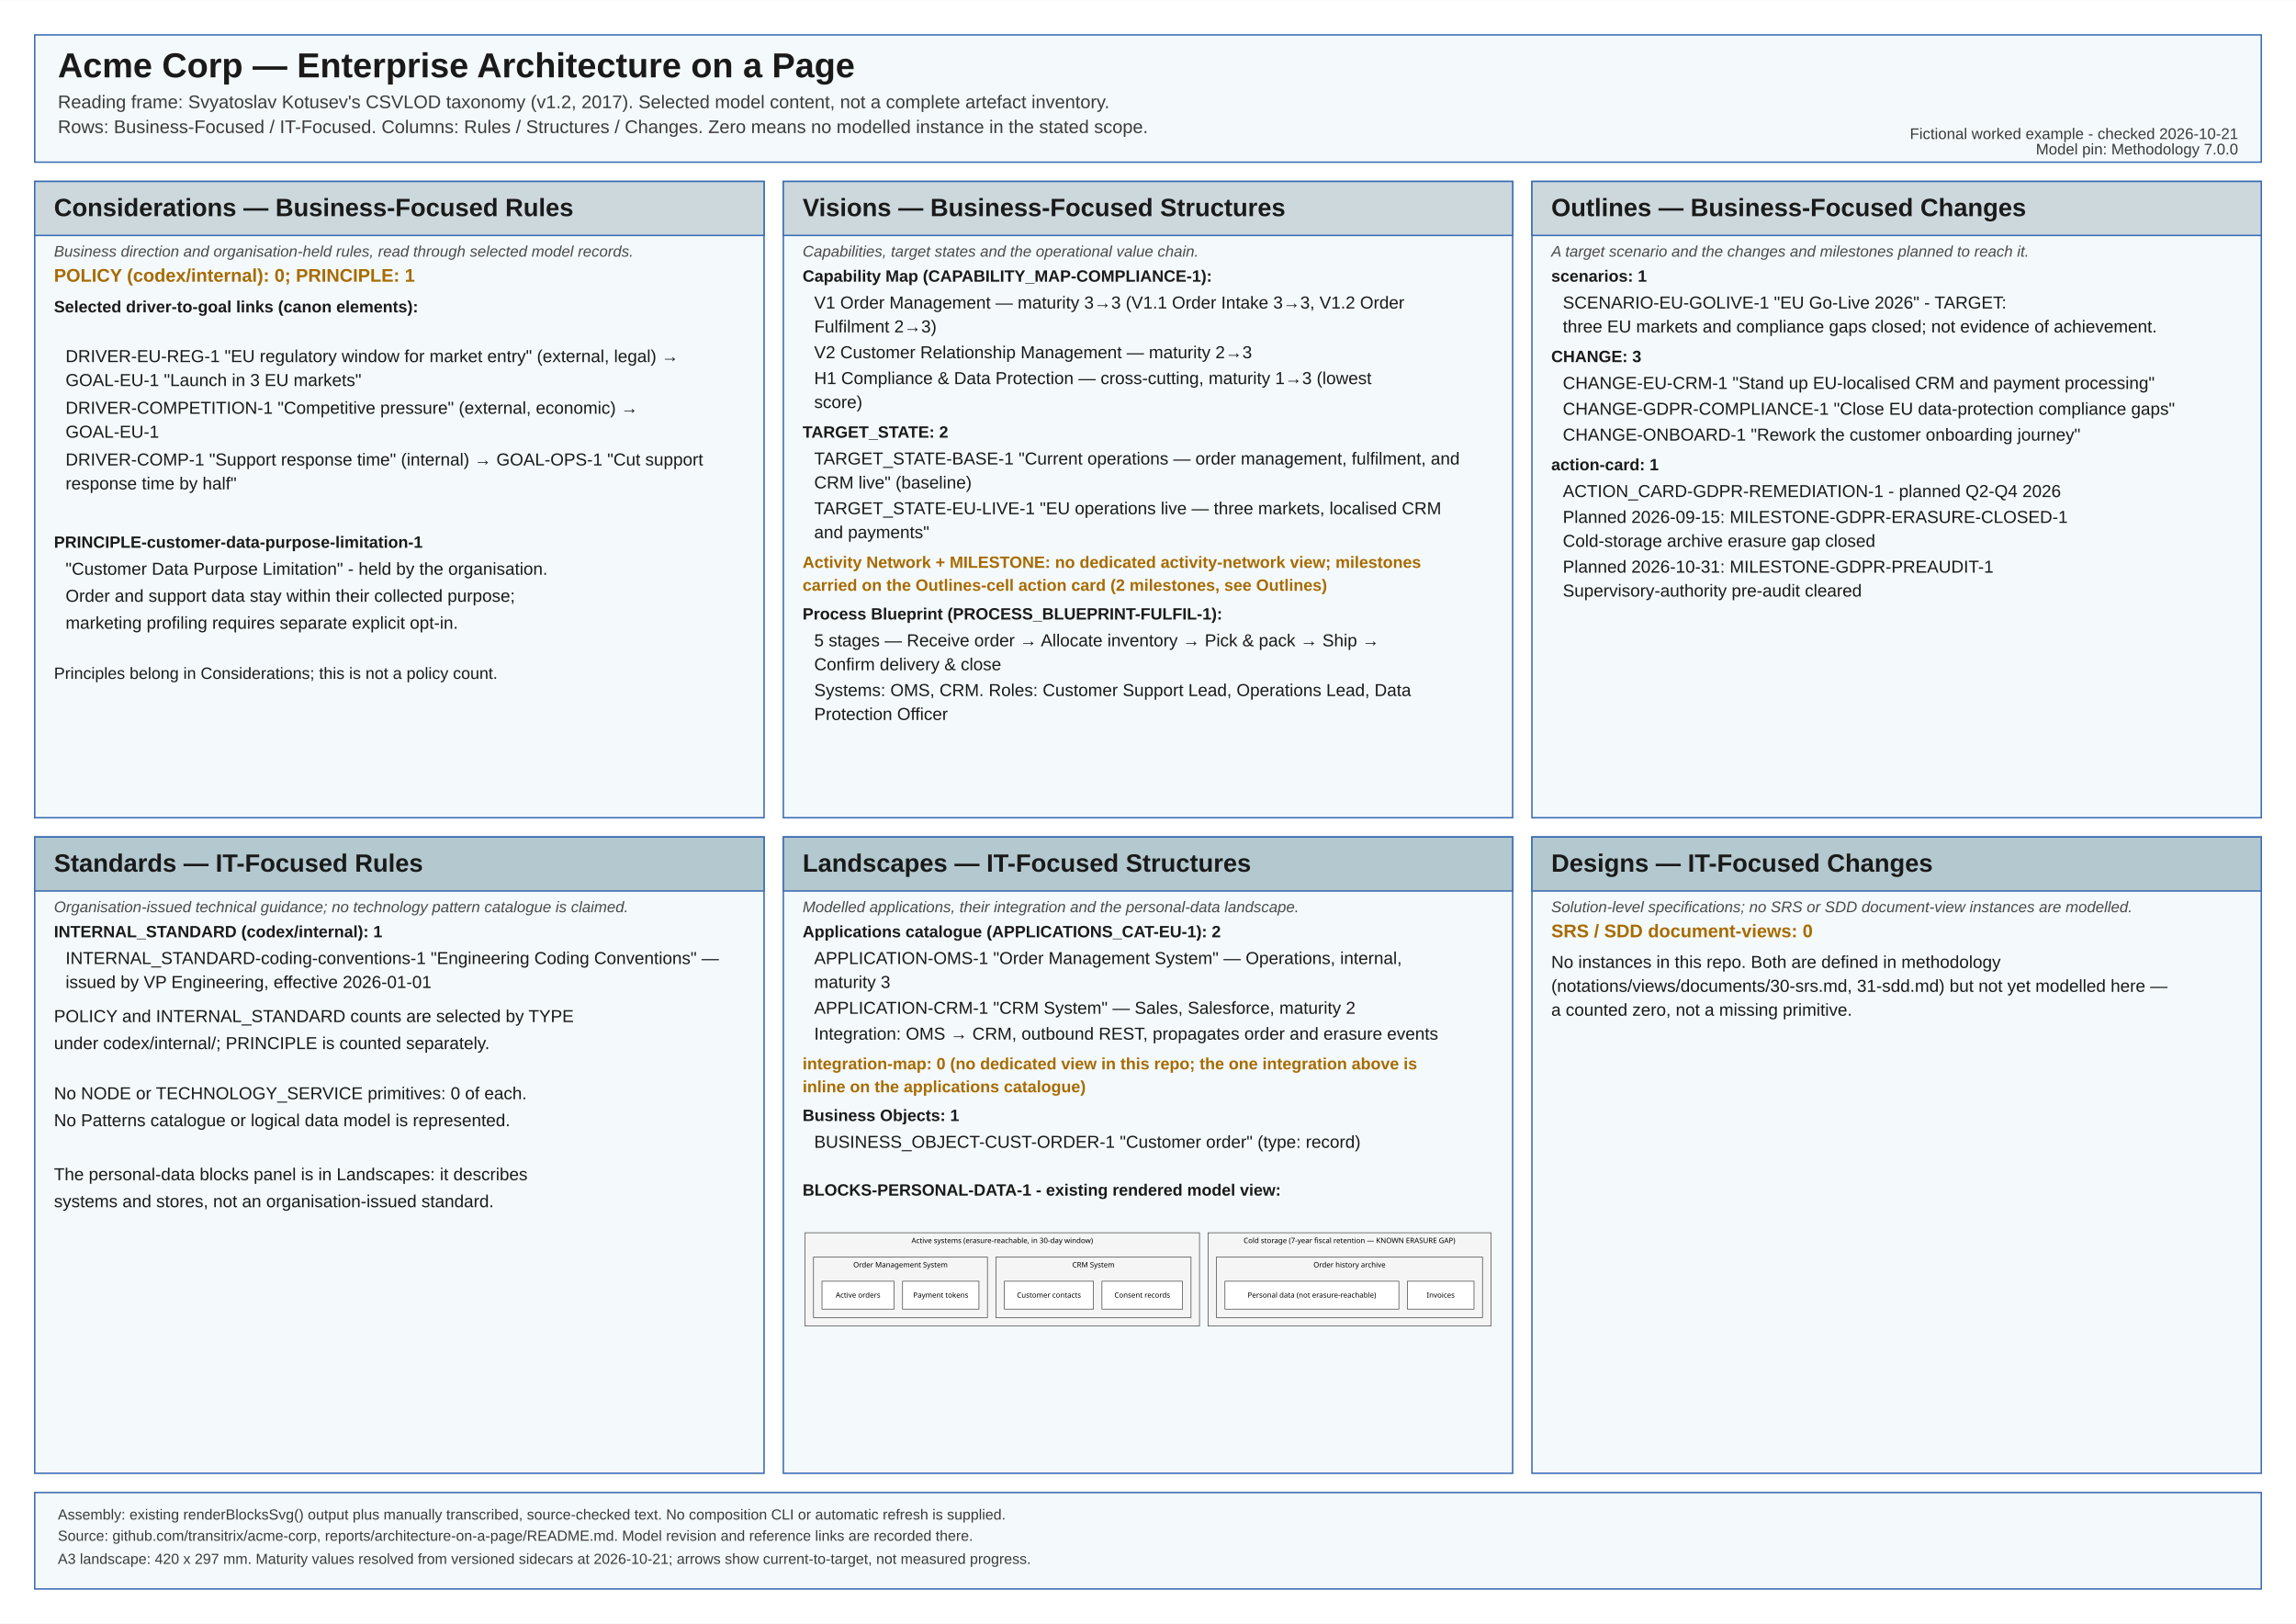
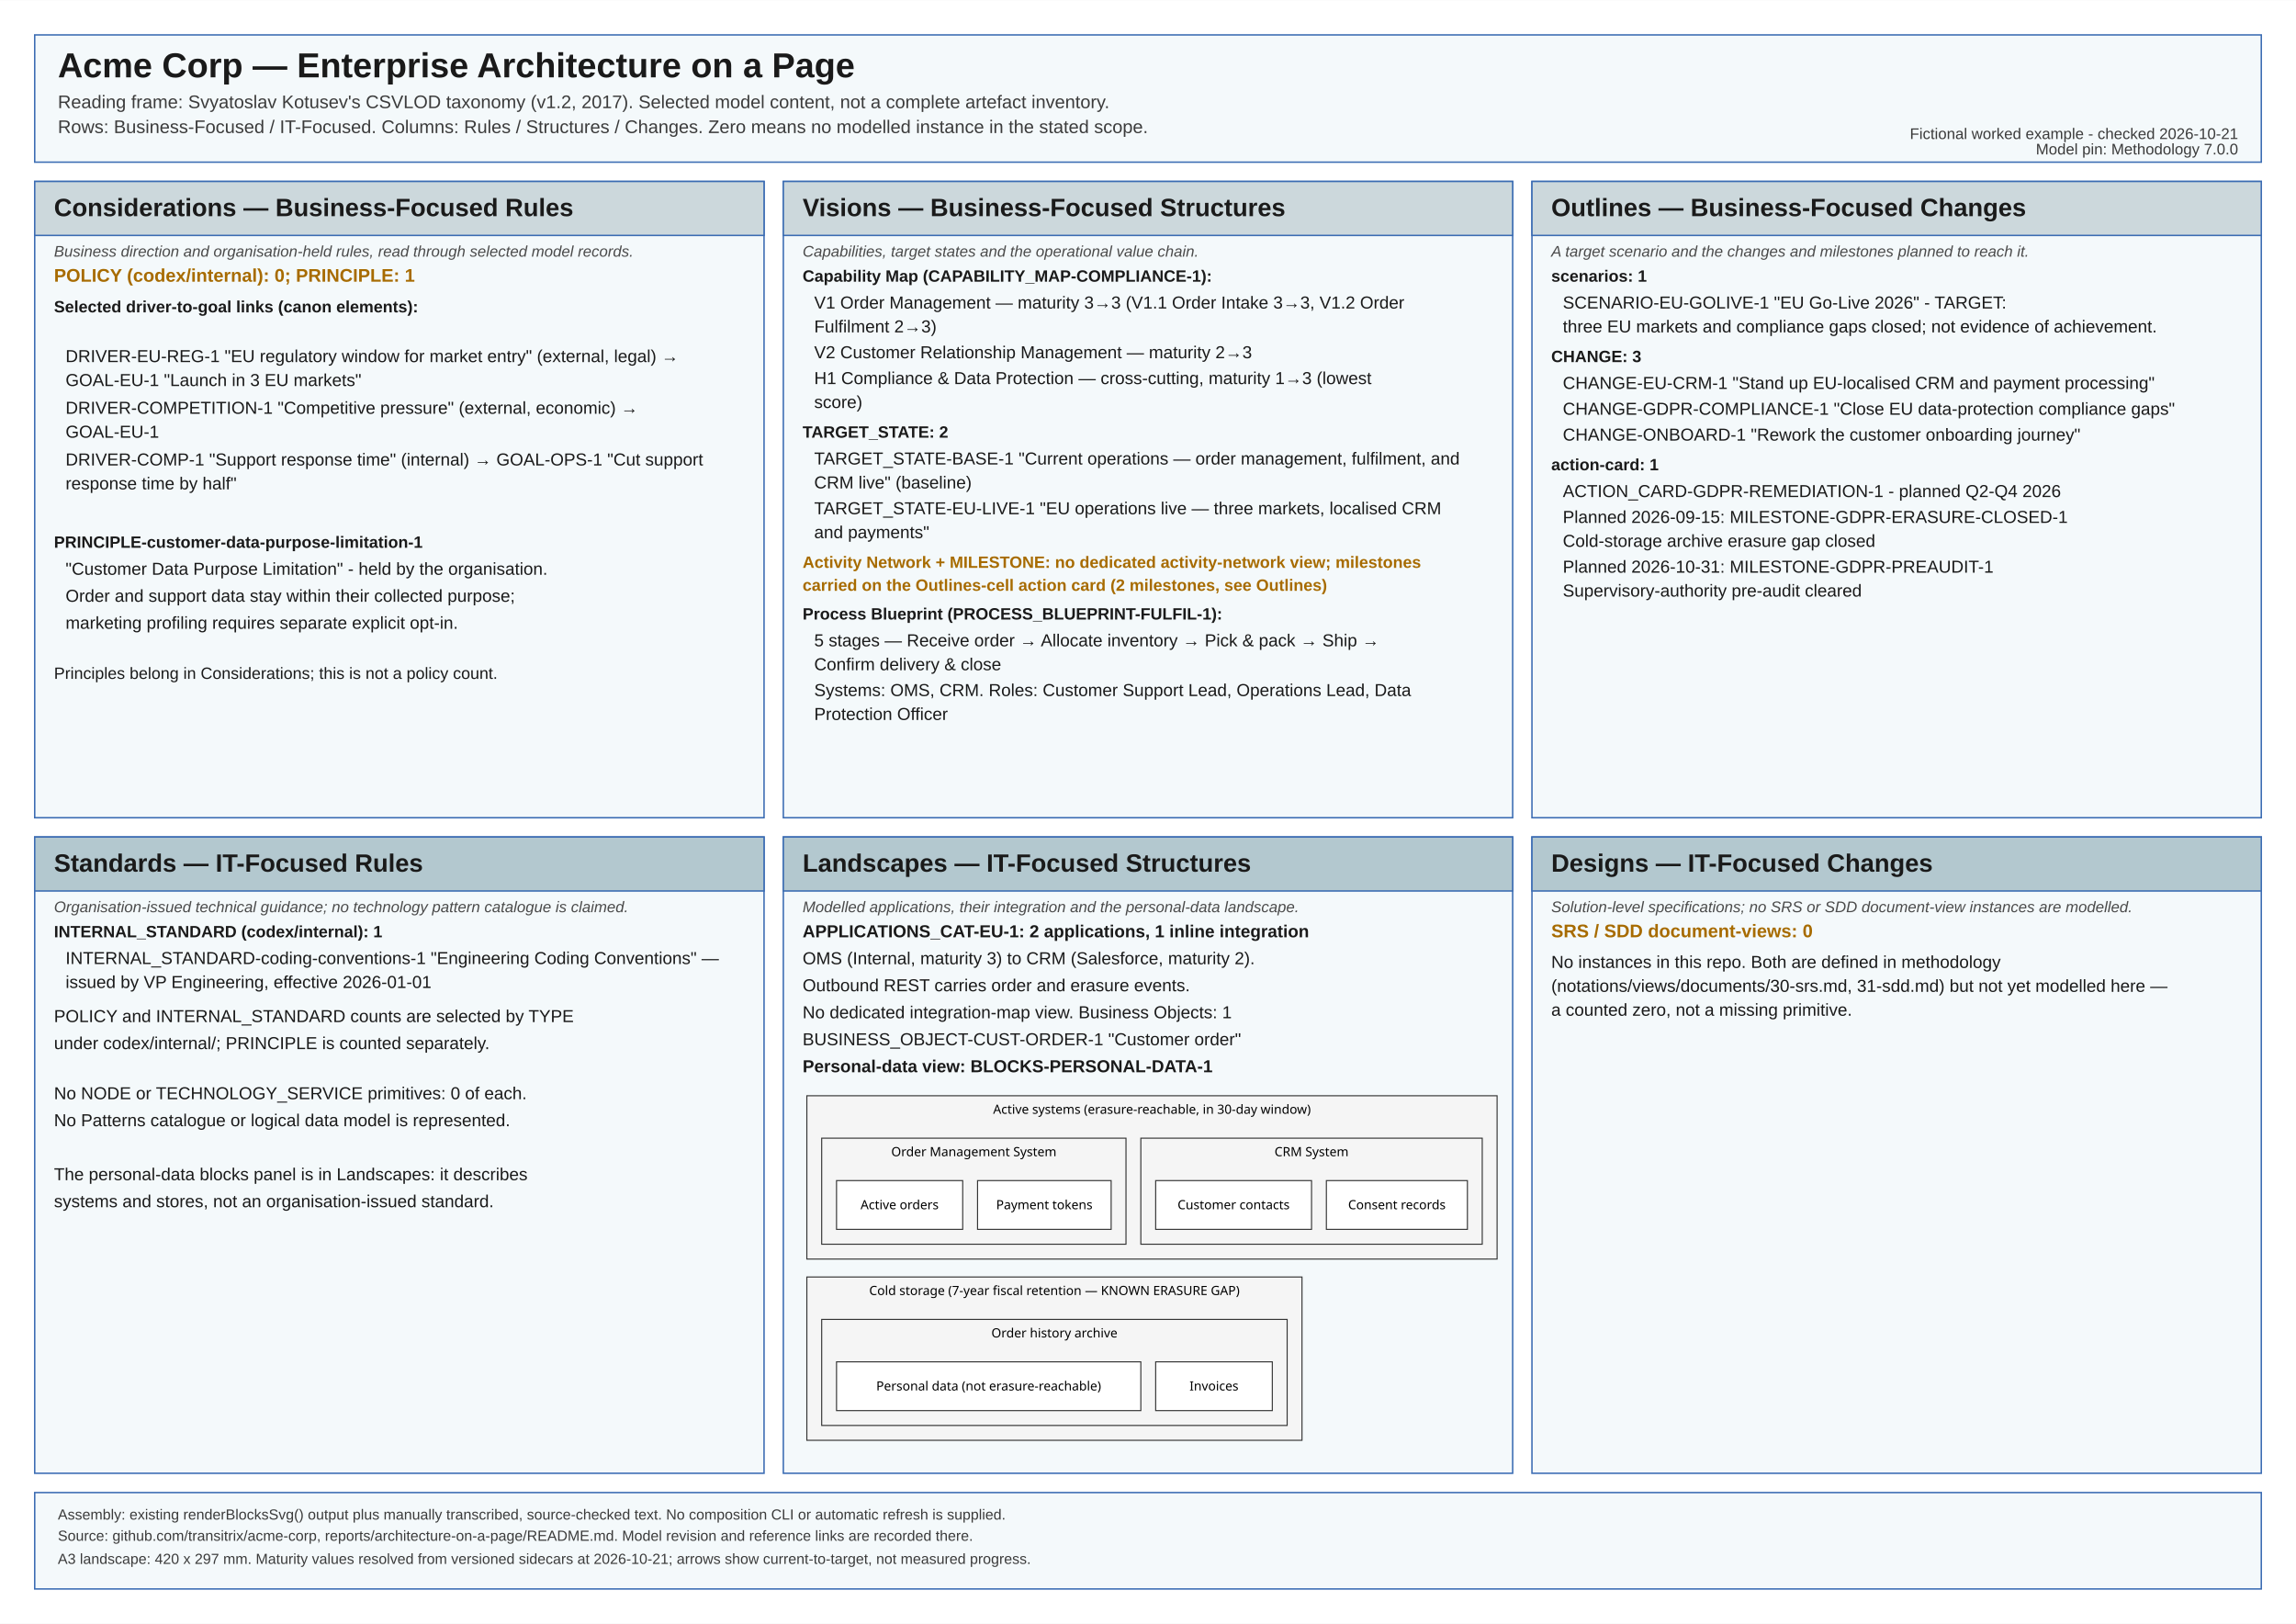
<svg xmlns="http://www.w3.org/2000/svg" width="420mm" height="297mm" viewBox="0 0 1191 842" font-family="Arial, sans-serif" role="img" aria-labelledby="page-title page-description">
  <rect x="0" y="0" width="1191" height="842" fill="#ffffff" />
  <rect x="18" y="18" width="1155" height="66" fill="#f4f9fb" stroke="#3b6cb3" stroke-width="0.75" />
  <text x="30" y="40" font-size="18" font-weight="bold" fill="#1a1a1a">Acme Corp — Enterprise Architecture on a Page</text>
  <text x="30" y="56" font-size="9.5" font-family="Arial, sans-serif" font-weight="normal" fill="#3b3b3b">Reading frame: Svyatoslav Kotusev's CSVLOD taxonomy (v1.2, 2017). Selected model content, not a complete artefact inventory.</text>
  <text x="30" y="68.9" font-size="9.5" font-family="Arial, sans-serif" font-weight="normal" fill="#3b3b3b">Rows: Business-Focused / IT-Focused. Columns: Rules / Structures / Changes. Zero means no modelled instance in the stated scope.</text>
  <text x="1161" y="72" font-size="8" fill="#3b3b3b" text-anchor="end">Fictional worked example - checked 2026-10-21</text>
  <text x="1161" y="80" font-size="8" fill="#3b3b3b" text-anchor="end">Model pin: Methodology 7.0.0</text>
  <rect x="18" y="94" width="378.333" height="330" fill="#f4f9fb" stroke="#3b6cb3" stroke-width="0.75" />
  <rect x="18" y="94" width="378.333" height="28" fill="#ccd8dc" stroke="#3b6cb3" stroke-width="0.75" />
  <text x="28" y="112" font-size="13" font-weight="bold" fill="#1a1a1a">Considerations — Business-Focused Rules</text>
  <text x="28" y="133" font-size="8" font-style="italic" fill="#4a4a4a">Business direction and organisation-held rules, read through selected model records.</text>
  <text x="28" y="146" font-size="9.5" font-family="Arial, sans-serif" font-weight="bold" fill="#a76b00">POLICY (codex/internal): 0; PRINCIPLE: 1</text>
  <text x="28" y="161.9" font-size="8.5" font-family="Arial, sans-serif" font-weight="bold" fill="#1a1a1a">Selected driver-to-goal links (canon elements):</text>
  <text x="34" y="187.7" font-size="9" font-family="Arial, sans-serif" font-weight="normal" fill="#1a1a1a">DRIVER-EU-REG-1 "EU regulatory window for market entry" (external, legal) →</text>
  <text x="34" y="200.1" font-size="9" font-family="Arial, sans-serif" font-weight="normal" fill="#1a1a1a">GOAL-EU-1 "Launch in 3 EU markets"</text>
  <text x="34" y="214.5" font-size="9" font-family="Arial, sans-serif" font-weight="normal" fill="#1a1a1a">DRIVER-COMPETITION-1 "Competitive pressure" (external, economic) →</text>
  <text x="34" y="226.9" font-size="9" font-family="Arial, sans-serif" font-weight="normal" fill="#1a1a1a">GOAL-EU-1</text>
  <text x="34" y="241.3" font-size="9" font-family="Arial, sans-serif" font-weight="normal" fill="#1a1a1a">DRIVER-COMP-1 "Support response time" (internal) → GOAL-OPS-1 "Cut support</text>
  <text x="34" y="253.7" font-size="9" font-family="Arial, sans-serif" font-weight="normal" fill="#1a1a1a">response time by half"</text>
  <rect x="406.333" y="94" width="378.333" height="330" fill="#f4f9fb" stroke="#3b6cb3" stroke-width="0.75" />
  <rect x="406.333" y="94" width="378.333" height="28" fill="#ccd8dc" stroke="#3b6cb3" stroke-width="0.75" />
  <text x="416.333" y="112" font-size="13" font-weight="bold" fill="#1a1a1a">Visions — Business-Focused Structures</text>
  <text x="416.333" y="133" font-size="8" font-style="italic" fill="#4a4a4a">Capabilities, target states and the operational value chain.</text>
  <text x="416.333" y="146" font-size="8.5" font-family="Arial, sans-serif" font-weight="bold" fill="#1a1a1a">Capability Map (CAPABILITY_MAP-COMPLIANCE-1):</text>
  <text x="422.333" y="159.9" font-size="9" font-family="Arial, sans-serif" font-weight="normal" fill="#1a1a1a">V1 Order Management — maturity 3→3 (V1.1 Order Intake 3→3, V1.2 Order</text>
  <text x="422.333" y="172.3" font-size="9" font-family="Arial, sans-serif" font-weight="normal" fill="#1a1a1a">Fulfilment 2→3)</text>
  <text x="422.333" y="185.7" font-size="9" font-family="Arial, sans-serif" font-weight="normal" fill="#1a1a1a">V2 Customer Relationship Management — maturity 2→3</text>
  <text x="422.333" y="199.1" font-size="9" font-family="Arial, sans-serif" font-weight="normal" fill="#1a1a1a">H1 Compliance &amp; Data Protection — cross-cutting, maturity 1→3 (lowest</text>
  <text x="422.333" y="211.5" font-size="9" font-family="Arial, sans-serif" font-weight="normal" fill="#1a1a1a">score)</text>
  <text x="416.333" y="226.9" font-size="8.5" font-family="Arial, sans-serif" font-weight="bold" fill="#1a1a1a">TARGET_STATE: 2</text>
  <text x="422.333" y="240.8" font-size="9" font-family="Arial, sans-serif" font-weight="normal" fill="#1a1a1a">TARGET_STATE-BASE-1 "Current operations — order management, fulfilment, and</text>
  <text x="422.333" y="253.2" font-size="9" font-family="Arial, sans-serif" font-weight="normal" fill="#1a1a1a">CRM live" (baseline)</text>
  <text x="422.333" y="266.6" font-size="9" font-family="Arial, sans-serif" font-weight="normal" fill="#1a1a1a">TARGET_STATE-EU-LIVE-1 "EU operations live — three markets, localised CRM</text>
  <text x="422.333" y="279" font-size="9" font-family="Arial, sans-serif" font-weight="normal" fill="#1a1a1a">and payments"</text>
  <text x="416.333" y="294.4" font-size="8.5" font-family="Arial, sans-serif" font-weight="bold" fill="#a76b00">Activity Network + MILESTONE: no dedicated activity-network view; milestones</text>
  <text x="416.333" y="306.3" font-size="8.5" font-family="Arial, sans-serif" font-weight="bold" fill="#a76b00">carried on the Outlines-cell action card (2 milestones, see Outlines)</text>
  <text x="416.333" y="321.2" font-size="8.5" font-family="Arial, sans-serif" font-weight="bold" fill="#1a1a1a">Process Blueprint (PROCESS_BLUEPRINT-FULFIL-1):</text>
  <text x="422.333" y="335.1" font-size="9" font-family="Arial, sans-serif" font-weight="normal" fill="#1a1a1a">5 stages — Receive order → Allocate inventory → Pick &amp; pack → Ship →</text>
  <text x="422.333" y="347.5" font-size="9" font-family="Arial, sans-serif" font-weight="normal" fill="#1a1a1a">Confirm delivery &amp; close</text>
  <text x="422.333" y="360.9" font-size="9" font-family="Arial, sans-serif" font-weight="normal" fill="#1a1a1a">Systems: OMS, CRM. Roles: Customer Support Lead, Operations Lead, Data</text>
  <text x="422.333" y="373.3" font-size="9" font-family="Arial, sans-serif" font-weight="normal" fill="#1a1a1a">Protection Officer</text>
  <rect x="794.667" y="94" width="378.333" height="330" fill="#f4f9fb" stroke="#3b6cb3" stroke-width="0.75" />
  <rect x="794.667" y="94" width="378.333" height="28" fill="#ccd8dc" stroke="#3b6cb3" stroke-width="0.75" />
  <text x="804.667" y="112" font-size="13" font-weight="bold" fill="#1a1a1a">Outlines — Business-Focused Changes</text>
  <text x="804.667" y="133" font-size="8" font-style="italic" fill="#4a4a4a">A target scenario and the changes and milestones planned to reach it.</text>
  <text x="804.667" y="146" font-size="8.5" font-family="Arial, sans-serif" font-weight="bold" fill="#1a1a1a">scenarios: 1</text>
  <text x="810.667" y="159.9" font-size="9" font-family="Arial, sans-serif" font-weight="normal" fill="#1a1a1a">SCENARIO-EU-GOLIVE-1 "EU Go-Live 2026" - TARGET:</text>
  <text x="810.667" y="172.3" font-size="9" font-family="Arial, sans-serif" font-weight="normal" fill="#1a1a1a">three EU markets and compliance gaps closed; not evidence of achievement.</text>
  <text x="804.667" y="187.7" font-size="8.5" font-family="Arial, sans-serif" font-weight="bold" fill="#1a1a1a">CHANGE: 3</text>
  <text x="810.667" y="201.6" font-size="9" font-family="Arial, sans-serif" font-weight="normal" fill="#1a1a1a">CHANGE-EU-CRM-1 "Stand up EU-localised CRM and payment processing"</text>
  <text x="810.667" y="215" font-size="9" font-family="Arial, sans-serif" font-weight="normal" fill="#1a1a1a">CHANGE-GDPR-COMPLIANCE-1 "Close EU data-protection compliance gaps"</text>
  <text x="810.667" y="228.4" font-size="9" font-family="Arial, sans-serif" font-weight="normal" fill="#1a1a1a">CHANGE-ONBOARD-1 "Rework the customer onboarding journey"</text>
  <text x="804.667" y="243.8" font-size="8.5" font-family="Arial, sans-serif" font-weight="bold" fill="#1a1a1a">action-card: 1</text>
  <text x="810.667" y="257.7" font-size="9" font-family="Arial, sans-serif" font-weight="normal" fill="#1a1a1a">ACTION_CARD-GDPR-REMEDIATION-1 - planned Q2-Q4 2026</text>
  <text x="810.667" y="271.1" font-size="9" font-family="Arial, sans-serif" font-weight="normal" fill="#1a1a1a">Planned 2026-09-15: MILESTONE-GDPR-ERASURE-CLOSED-1</text>
  <text x="810.667" y="283.5" font-size="9" font-family="Arial, sans-serif" font-weight="normal" fill="#1a1a1a">Cold-storage archive erasure gap closed</text>
  <text x="810.667" y="296.9" font-size="9" font-family="Arial, sans-serif" font-weight="normal" fill="#1a1a1a">Planned 2026-10-31: MILESTONE-GDPR-PREAUDIT-1</text>
  <text x="810.667" y="309.3" font-size="9" font-family="Arial, sans-serif" font-weight="normal" fill="#1a1a1a">Supervisory-authority pre-audit cleared</text>
  <rect x="18" y="434" width="378.333" height="330" fill="#f4f9fb" stroke="#3b6cb3" stroke-width="0.75" />
  <rect x="18" y="434" width="378.333" height="28" fill="#b3c8cf" stroke="#3b6cb3" stroke-width="0.75" />
  <text x="28" y="452" font-size="13" font-weight="bold" fill="#1a1a1a">Standards — IT-Focused Rules</text>
  <text x="28" y="473" font-size="8" font-style="italic" fill="#4a4a4a">Organisation-issued technical guidance; no technology pattern catalogue is claimed.</text>
  <text x="28" y="486" font-size="8.5" font-family="Arial, sans-serif" font-weight="bold" fill="#1a1a1a">INTERNAL_STANDARD (codex/internal): 1</text>
  <text x="34" y="499.9" font-size="9" font-family="Arial, sans-serif" font-weight="normal" fill="#1a1a1a">INTERNAL_STANDARD-coding-conventions-1 "Engineering Coding Conventions" —</text>
  <text x="34" y="512.3" font-size="9" font-family="Arial, sans-serif" font-weight="normal" fill="#1a1a1a">issued by VP Engineering, effective 2026-01-01</text>
  <rect x="406.333" y="434" width="378.333" height="330" fill="#f4f9fb" stroke="#3b6cb3" stroke-width="0.75" />
  <rect x="406.333" y="434" width="378.333" height="28" fill="#b3c8cf" stroke="#3b6cb3" stroke-width="0.75" />
  <text x="416.333" y="452" font-size="13" font-weight="bold" fill="#1a1a1a">Landscapes — IT-Focused Structures</text>
  <text x="416.333" y="473" font-size="8" font-style="italic" fill="#4a4a4a">Modelled applications, their integration and the personal-data landscape.</text>
-   <text x="416.333" y="486" font-size="8.5" font-family="Arial, sans-serif" font-weight="bold" fill="#1a1a1a">Applications catalogue (APPLICATIONS_CAT-EU-1): 2</text>
-   <text x="422.333" y="499.9" font-size="9" font-family="Arial, sans-serif" font-weight="normal" fill="#1a1a1a">APPLICATION-OMS-1 "Order Management System" — Operations, internal,</text>
-   <text x="422.333" y="512.3" font-size="9" font-family="Arial, sans-serif" font-weight="normal" fill="#1a1a1a">maturity 3</text>
-   <text x="422.333" y="525.7" font-size="9" font-family="Arial, sans-serif" font-weight="normal" fill="#1a1a1a">APPLICATION-CRM-1 "CRM System" — Sales, Salesforce, maturity 2</text>
-   <text x="422.333" y="539.1" font-size="9" font-family="Arial, sans-serif" font-weight="normal" fill="#1a1a1a">Integration: OMS → CRM, outbound REST, propagates order and erasure events</text>
-   <text x="416.333" y="554.5" font-size="8.5" font-family="Arial, sans-serif" font-weight="bold" fill="#a76b00">integration-map: 0 (no dedicated view in this repo; the one integration above is</text>
-   <text x="416.333" y="566.4" font-size="8.5" font-family="Arial, sans-serif" font-weight="bold" fill="#a76b00">inline on the applications catalogue)</text>
-   <text x="416.333" y="581.3" font-size="8.5" font-family="Arial, sans-serif" font-weight="bold" fill="#1a1a1a">Business Objects: 1</text>
-   <text x="422.333" y="595.2" font-size="9" font-family="Arial, sans-serif" font-weight="normal" fill="#1a1a1a">BUSINESS_OBJECT-CUST-ORDER-1 "Customer order" (type: record)</text>
  <rect x="794.667" y="434" width="378.333" height="330" fill="#f4f9fb" stroke="#3b6cb3" stroke-width="0.75" />
  <rect x="794.667" y="434" width="378.333" height="28" fill="#b3c8cf" stroke="#3b6cb3" stroke-width="0.75" />
  <text x="804.667" y="452" font-size="13" font-weight="bold" fill="#1a1a1a">Designs — IT-Focused Changes</text>
  <text x="804.667" y="473" font-size="8" font-style="italic" fill="#4a4a4a">Solution-level specifications; no SRS or SDD document-view instances are modelled.</text>
  <text x="804.667" y="486" font-size="9.5" font-family="Arial, sans-serif" font-weight="bold" fill="#a76b00">SRS / SDD document-views: 0</text>
  <text x="804.667" y="501.9" font-size="9" font-family="Arial, sans-serif" font-weight="normal" fill="#1a1a1a">No instances in this repo. Both are defined in methodology</text>
  <text x="804.667" y="514.3" font-size="9" font-family="Arial, sans-serif" font-weight="normal" fill="#1a1a1a">(notations/views/documents/30-srs.md, 31-sdd.md) but not yet modelled here —</text>
  <text x="804.667" y="526.7" font-size="9" font-family="Arial, sans-serif" font-weight="normal" fill="#1a1a1a">a counted zero, not a missing primitive.</text>
  <rect x="18" y="774" width="1155" height="50" fill="#f4f9fb" stroke="#3b6cb3" stroke-width="0.75" />
  <text x="30" y="788" font-size="7.6" font-family="Arial, sans-serif" font-weight="normal" fill="#3b3b3b">Assembly: existing renderBlocksSvg() output plus manually transcribed, source-checked text. No composition CLI or automatic refresh is supplied.</text>
  <text x="30" y="799" font-size="7.6" font-family="Arial, sans-serif" font-weight="normal" fill="#3b3b3b">Source: github.com/transitrix/acme-corp, reports/architecture-on-a-page/README.md. Model revision and reference links are recorded there.</text>
  <text x="30" y="811" font-size="7.6" font-family="Arial, sans-serif" font-weight="normal" fill="#3b3b3b">A3 landscape: 420 x 297 mm. Maturity values resolved from versioned sidecars at 2026-10-21; arrows show current-to-target, not measured progress.</text>
  <text x="28" y="284" font-size="8.5" fill="#1a1a1a" font-weight="bold">PRINCIPLE-customer-data-purpose-limitation-1</text>
  <text x="34" y="298" font-size="9" fill="#1a1a1a">"Customer Data Purpose Limitation" - held by the organisation.</text>
  <text x="34" y="312" font-size="9" fill="#1a1a1a">Order and support data stay within their collected purpose;</text>
  <text x="34" y="326" font-size="9" fill="#1a1a1a">marketing profiling requires separate explicit opt-in.</text>
  <text x="28" y="352" font-size="8.5" fill="#1a1a1a">Principles belong in Considerations; this is not a policy count.</text>
  <text x="28" y="530" font-size="9" fill="#1a1a1a">POLICY and INTERNAL_STANDARD counts are selected by TYPE</text>
  <text x="28" y="544" font-size="9" fill="#1a1a1a">under codex/internal/; PRINCIPLE is counted separately.</text>
  <text x="28" y="570" font-size="9" fill="#1a1a1a">No NODE or TECHNOLOGY_SERVICE primitives: 0 of each.</text>
  <text x="28" y="584" font-size="9" fill="#1a1a1a">No Patterns catalogue or logical data model is represented.</text>
  <text x="28" y="612" font-size="9" fill="#1a1a1a">The personal-data blocks panel is in Landscapes: it describes</text>
  <text x="28" y="626" font-size="9" fill="#1a1a1a">systems and stores, not an organisation-issued standard.</text>
-   <text x="416.333" y="620" font-size="8.5" fill="#1a1a1a" font-weight="bold">BLOCKS-PERSONAL-DATA-1 - existing rendered model view:</text>
-   <g transform="translate(416.3333, 638) scale(0.3143275)">
+   <text x="416.333" y="486" font-size="9" fill="#1a1a1a" font-weight="bold">APPLICATIONS_CAT-EU-1: 2 applications, 1 inline integration</text>
+   <text x="416.333" y="500" font-size="9" fill="#1a1a1a">OMS (Internal, maturity 3) to CRM (Salesforce, maturity 2).</text>
+   <text x="416.333" y="514" font-size="9" fill="#1a1a1a">Outbound REST carries order and erasure events.</text>
+   <text x="416.333" y="528" font-size="9" fill="#1a1a1a">No dedicated integration-map view. Business Objects: 1</text>
+   <text x="416.333" y="542" font-size="9" fill="#1a1a1a">BUSINESS_OBJECT-CUST-ORDER-1 "Customer order"</text>
+   <text x="416.333" y="556" font-size="9" fill="#1a1a1a" font-weight="bold">Personal-data view: BLOCKS-PERSONAL-DATA-1</text>
+   <g transform="translate(416.3333, 566) scale(0.55)">
    <rect x="4" y="4" width="651" height="154" fill="#f5f5f5" stroke="#333333" stroke-width="1" />
    <text x="329.5" y="21" font-size="12" font-family="sans-serif" text-anchor="middle">Active systems (erasure-reachable, in 30-day window)</text>
    <rect x="18" y="44" width="287" height="100" fill="#f5f5f5" stroke="#333333" stroke-width="1" />
    <text x="161.5" y="61" font-size="12" font-family="sans-serif" text-anchor="middle">Order Management System</text>
    <rect x="32" y="84" width="119" height="46" fill="#ffffff" stroke="#333333" stroke-width="1" />
    <text x="91.5" y="111" font-size="12" font-family="sans-serif" text-anchor="middle">Active orders</text>
    <rect x="165" y="84" width="126" height="46" fill="#ffffff" stroke="#333333" stroke-width="1" />
    <text x="228" y="111" font-size="12" font-family="sans-serif" text-anchor="middle">Payment tokens</text>
    <rect x="319" y="44" width="322" height="100" fill="#f5f5f5" stroke="#333333" stroke-width="1" />
    <text x="480" y="61" font-size="12" font-family="sans-serif" text-anchor="middle">CRM System</text>
    <rect x="333" y="84" width="147" height="46" fill="#ffffff" stroke="#333333" stroke-width="1" />
    <text x="406.5" y="111" font-size="12" font-family="sans-serif" text-anchor="middle">Customer contacts</text>
    <rect x="494" y="84" width="133" height="46" fill="#ffffff" stroke="#333333" stroke-width="1" />
    <text x="560.5" y="111" font-size="12" font-family="sans-serif" text-anchor="middle">Consent records</text>
-     <rect x="669" y="4" width="467" height="154" fill="#f5f5f5" stroke="#333333" stroke-width="1" />
-     <text x="902.5" y="21" font-size="12" font-family="sans-serif" text-anchor="middle">Cold storage (7-year fiscal retention — KNOWN ERASURE GAP)</text>
-     <rect x="683" y="44" width="439" height="100" fill="#f5f5f5" stroke="#333333" stroke-width="1" />
-     <text x="902.5" y="61" font-size="12" font-family="sans-serif" text-anchor="middle">Order history archive</text>
-     <rect x="697" y="84" width="287" height="46" fill="#ffffff" stroke="#333333" stroke-width="1" />
-     <text x="840.5" y="111" font-size="12" font-family="sans-serif" text-anchor="middle">Personal data (not erasure-reachable)</text>
-     <rect x="998" y="84" width="110" height="46" fill="#ffffff" stroke="#333333" stroke-width="1" />
-     <text x="1053" y="111" font-size="12" font-family="sans-serif" text-anchor="middle">Invoices</text>
+   </g>
+   <g transform="translate(416.3333, 660) scale(0.55)">
+     <g transform="translate(-665, 0)">
+       <rect x="669" y="4" width="467" height="154" fill="#f5f5f5" stroke="#333333" stroke-width="1" />
+       <text x="902.5" y="21" font-size="12" font-family="sans-serif" text-anchor="middle">Cold storage (7-year fiscal retention — KNOWN ERASURE GAP)</text>
+       <rect x="683" y="44" width="439" height="100" fill="#f5f5f5" stroke="#333333" stroke-width="1" />
+       <text x="902.5" y="61" font-size="12" font-family="sans-serif" text-anchor="middle">Order history archive</text>
+       <rect x="697" y="84" width="287" height="46" fill="#ffffff" stroke="#333333" stroke-width="1" />
+       <text x="840.5" y="111" font-size="12" font-family="sans-serif" text-anchor="middle">Personal data (not erasure-reachable)</text>
+       <rect x="998" y="84" width="110" height="46" fill="#ffffff" stroke="#333333" stroke-width="1" />
+       <text x="1053" y="111" font-size="12" font-family="sans-serif" text-anchor="middle">Invoices</text>
+     </g>
  </g>
</svg>
